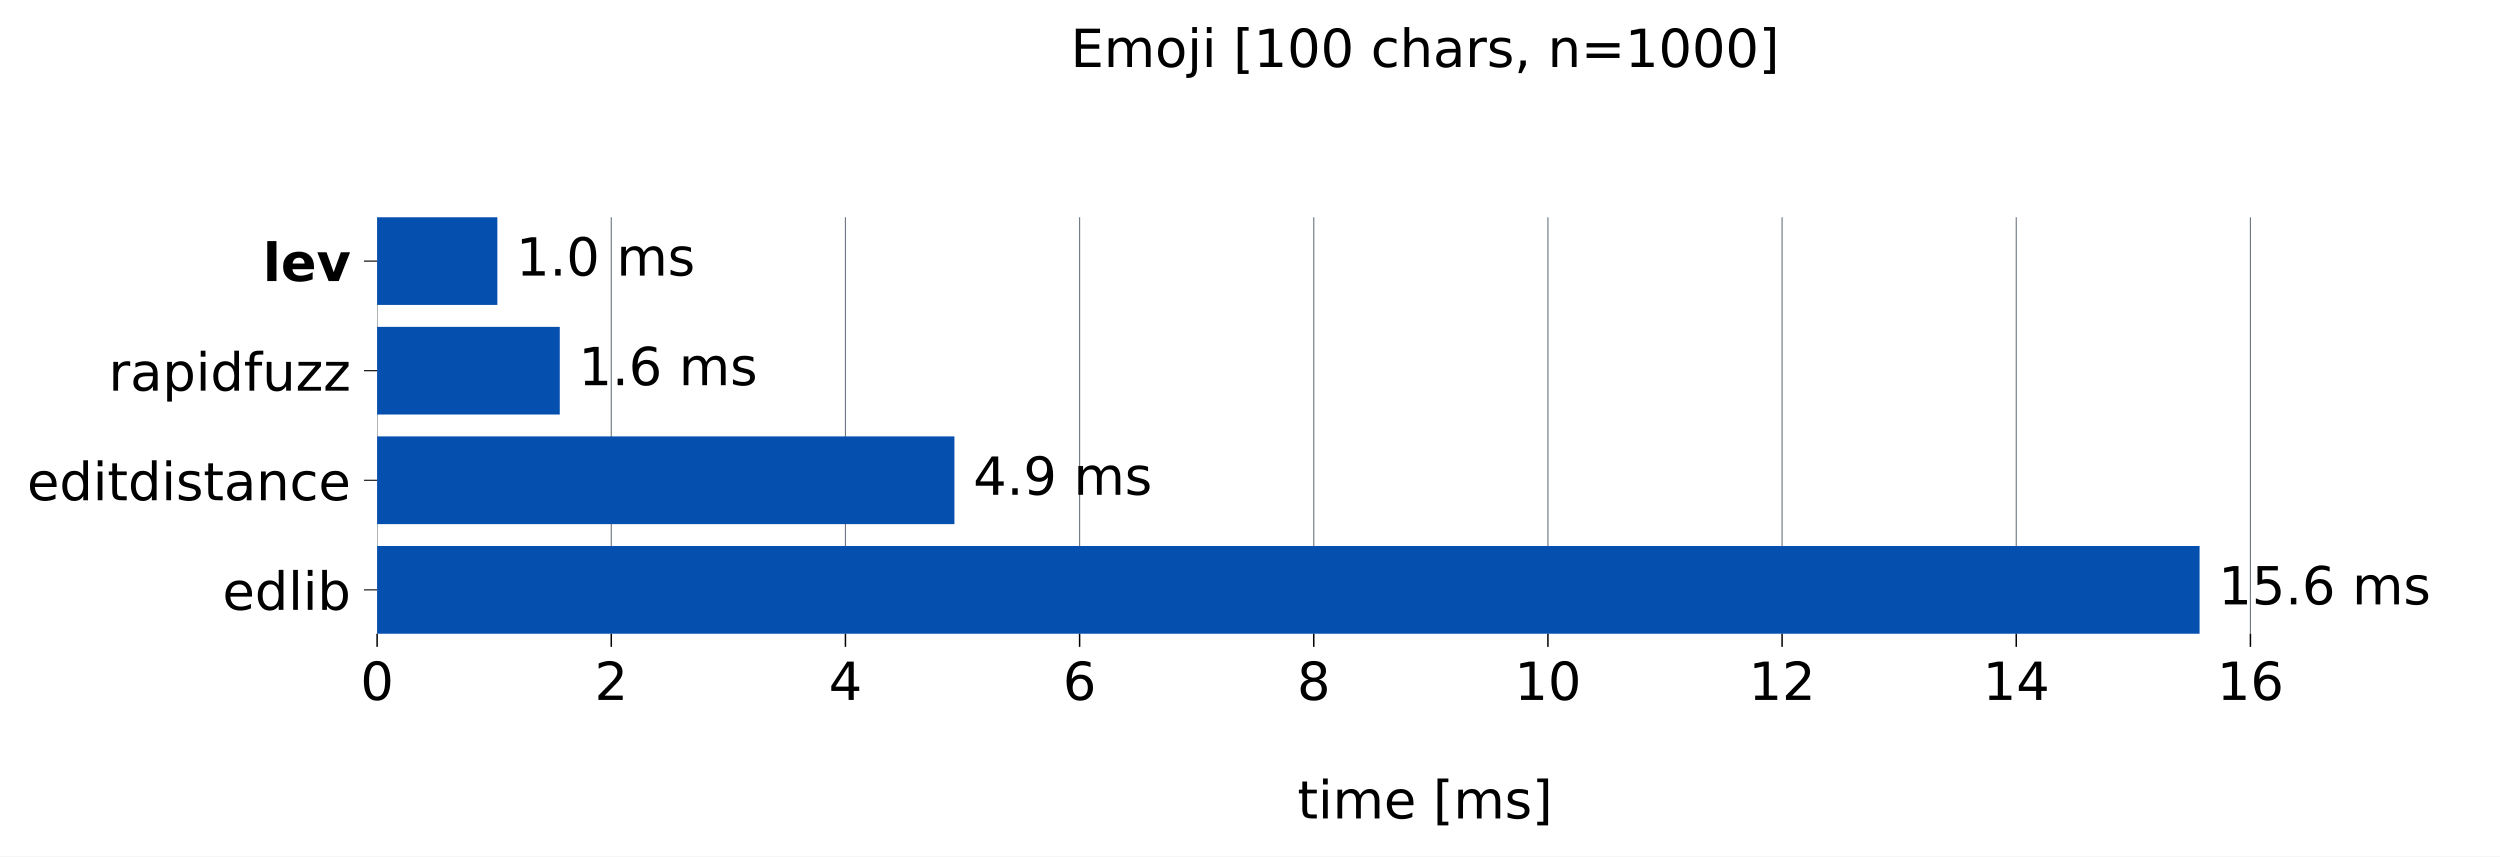
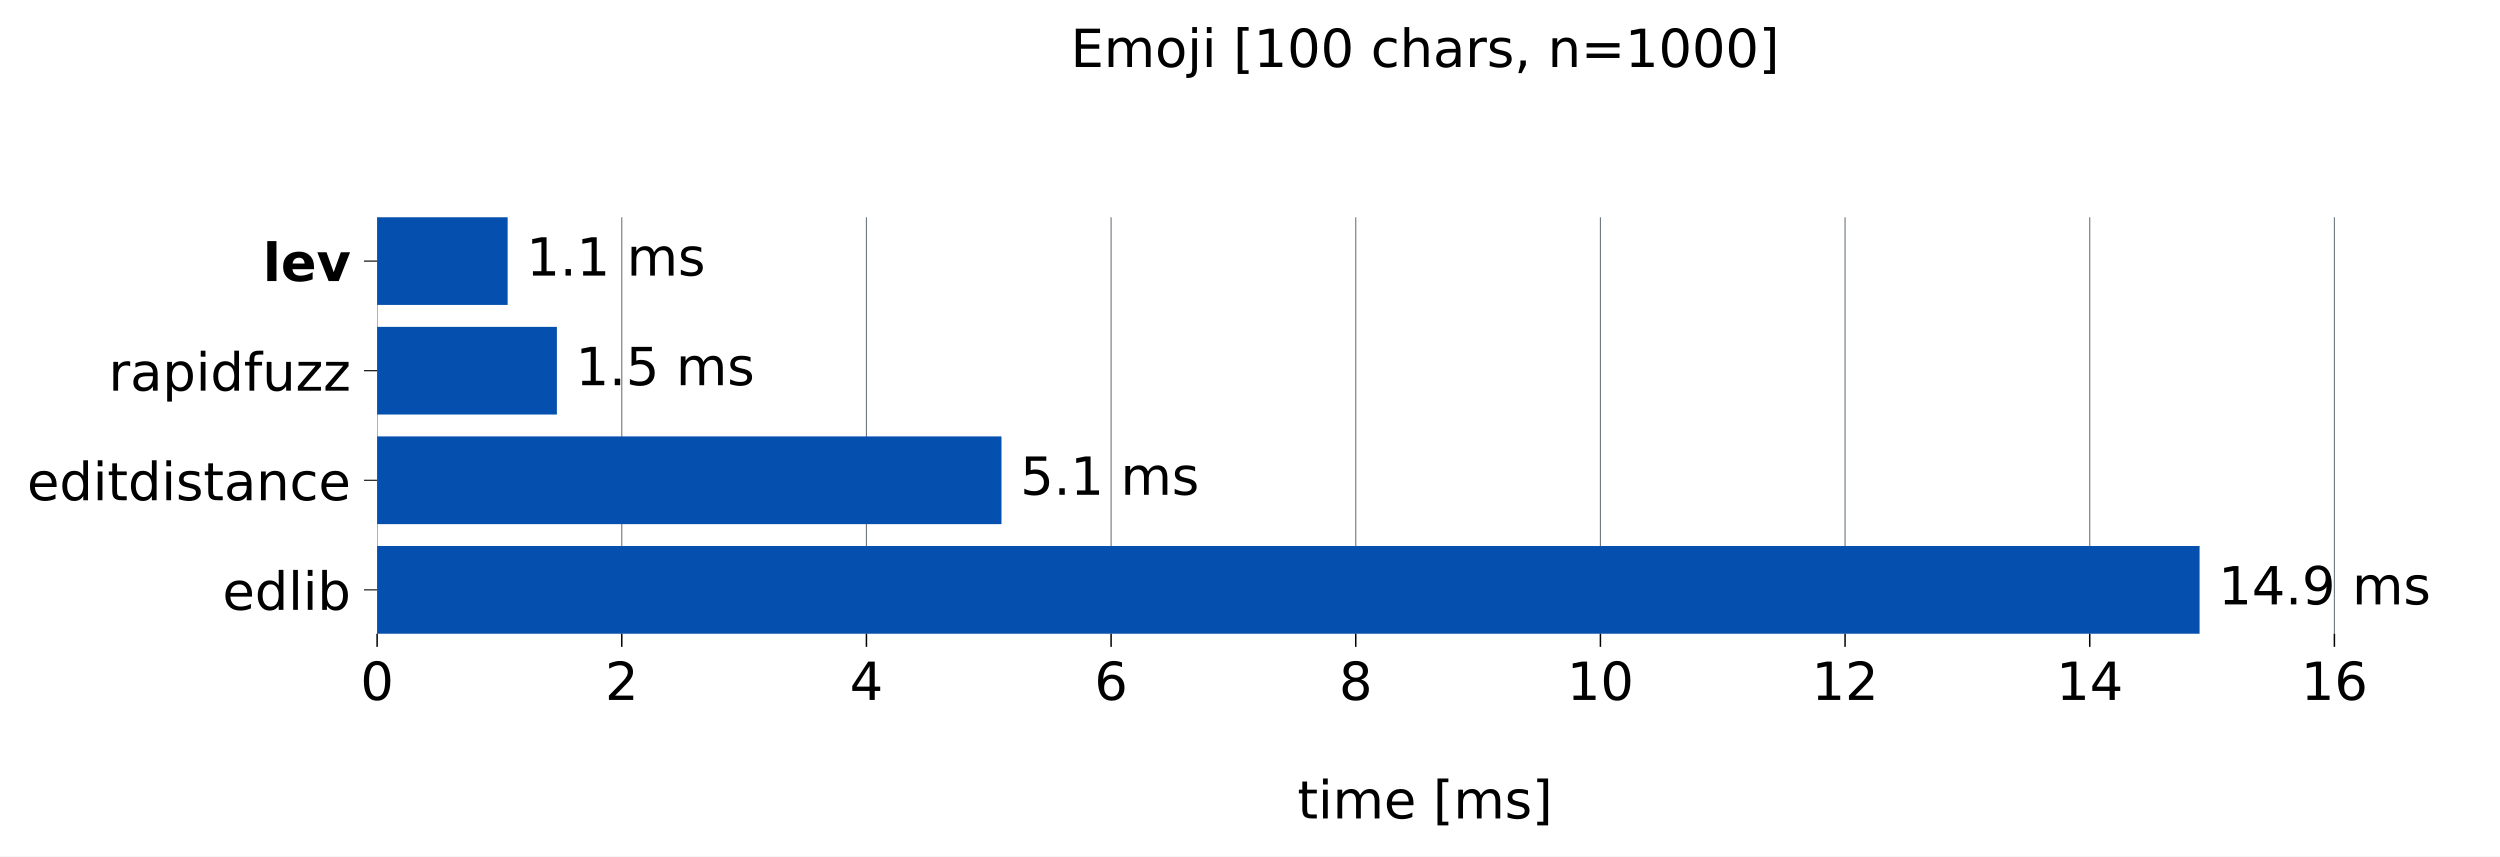
<svg xmlns="http://www.w3.org/2000/svg" xmlns:xlink="http://www.w3.org/1999/xlink" width="665.603pt" height="228.017pt" viewBox="0 0 665.603 228.017" version="1.1">
  <defs>
    <style type="text/css">*{stroke-linejoin: round; stroke-linecap: butt}</style>
  </defs>
  <g id="figure_1">
    <g id="patch_1">
      <path d="M 0 228.017 L 665.603 228.017 L 665.603 0 L 0 0 z " style="fill: #ffffff" />
    </g>
    <g id="axes_1">
      <g id="patch_2">
        <path d="M 100.403 168.718 L 658.403 168.718 L 658.403 57.838 L 100.403 57.838 z " style="fill: #ffffff" />
      </g>
      <g id="matplotlib.axis_1">
        <g id="xtick_1">
          <g id="line2d_1">
-             <path d="M 100.403 168.718 L 100.403 57.838 " clip-path="url(#pd47be86749)" style="fill: none; stroke: #6e7781; stroke-width: 0.3; stroke-linecap: square" />
+             <path d="M 100.403 168.718 L 100.403 57.838 " clip-path="url(#p35d1a517a4)" style="fill: none; stroke: #6e7781; stroke-width: 0.3; stroke-linecap: square" />
          </g>
          <g id="line2d_2">
            <defs>
-               <path id="m6d97f60e36" d="M 0 0 L 0 3.5 " style="stroke: #000000; stroke-width: 0.4" />
+               <path id="mcb86cf5f34" d="M 0 0 L 0 3.5 " style="stroke: #000000; stroke-width: 0.4" />
            </defs>
            <g>
-               <use xlink:href="#m6d97f60e36" x="100.403" y="168.718" style="stroke: #000000; stroke-width: 0.4" />
+               <use xlink:href="#mcb86cf5f34" x="100.403" y="168.718" style="stroke: #000000; stroke-width: 0.4" />
            </g>
          </g>
          <g id="text_1">
            <g transform="translate(95.94906 186.3556) scale(0.14 -0.14)">
              <defs>
                <path id="DejaVuSans-30" d="M 2034 4250 Q 1547 4250 1301 3770 Q 1056 3291 1056 2328 Q 1056 1369 1301 889 Q 1547 409 2034 409 Q 2525 409 2770 889 Q 3016 1369 3016 2328 Q 3016 3291 2770 3770 Q 2525 4250 2034 4250 z M 2034 4750 Q 2819 4750 3233 4129 Q 3647 3509 3647 2328 Q 3647 1150 3233 529 Q 2819 -91 2034 -91 Q 1250 -91 836 529 Q 422 1150 422 2328 Q 422 3509 836 4129 Q 1250 4750 2034 4750 z " transform="scale(0.015625)" />
              </defs>
              <use xlink:href="#DejaVuSans-30" />
            </g>
          </g>
        </g>
        <g id="xtick_2">
          <g id="line2d_3">
-             <path d="M 162.747 168.718 L 162.747 57.838 " clip-path="url(#pd47be86749)" style="fill: none; stroke: #6e7781; stroke-width: 0.3; stroke-linecap: square" />
+             <path d="M 165.541 168.718 L 165.541 57.838 " clip-path="url(#p35d1a517a4)" style="fill: none; stroke: #6e7781; stroke-width: 0.3; stroke-linecap: square" />
          </g>
          <g id="line2d_4">
            <g>
-               <use xlink:href="#m6d97f60e36" x="162.747" y="168.718" style="stroke: #000000; stroke-width: 0.4" />
+               <use xlink:href="#mcb86cf5f34" x="165.541" y="168.718" style="stroke: #000000; stroke-width: 0.4" />
            </g>
          </g>
          <g id="text_2">
-             <g transform="translate(158.293 186.3556) scale(0.14 -0.14)">
+             <g transform="translate(161.0877 186.3556) scale(0.14 -0.14)">
              <defs>
                <path id="DejaVuSans-32" d="M 1228 531 L 3431 531 L 3431 0 L 469 0 L 469 531 Q 828 903 1448 1529 Q 2069 2156 2228 2338 Q 2531 2678 2651 2914 Q 2772 3150 2772 3378 Q 2772 3750 2511 3984 Q 2250 4219 1831 4219 Q 1534 4219 1204 4116 Q 875 4013 500 3803 L 500 4441 Q 881 4594 1212 4672 Q 1544 4750 1819 4750 Q 2544 4750 2975 4387 Q 3406 4025 3406 3419 Q 3406 3131 3298 2873 Q 3191 2616 2906 2266 Q 2828 2175 2409 1742 Q 1991 1309 1228 531 z " transform="scale(0.015625)" />
              </defs>
              <use xlink:href="#DejaVuSans-32" />
            </g>
          </g>
        </g>
        <g id="xtick_3">
          <g id="line2d_5">
-             <path d="M 225.091 168.718 L 225.091 57.838 " clip-path="url(#pd47be86749)" style="fill: none; stroke: #6e7781; stroke-width: 0.3; stroke-linecap: square" />
+             <path d="M 230.68 168.718 L 230.68 57.838 " clip-path="url(#p35d1a517a4)" style="fill: none; stroke: #6e7781; stroke-width: 0.3; stroke-linecap: square" />
          </g>
          <g id="line2d_6">
            <g>
-               <use xlink:href="#m6d97f60e36" x="225.091" y="168.718" style="stroke: #000000; stroke-width: 0.4" />
+               <use xlink:href="#mcb86cf5f34" x="230.68" y="168.718" style="stroke: #000000; stroke-width: 0.4" />
            </g>
          </g>
          <g id="text_3">
-             <g transform="translate(220.6369 186.3556) scale(0.14 -0.14)">
+             <g transform="translate(226.2263 186.3556) scale(0.14 -0.14)">
              <defs>
                <path id="DejaVuSans-34" d="M 2419 4116 L 825 1625 L 2419 1625 L 2419 4116 z M 2253 4666 L 3047 4666 L 3047 1625 L 3713 1625 L 3713 1100 L 3047 1100 L 3047 0 L 2419 0 L 2419 1100 L 313 1100 L 313 1709 L 2253 4666 z " transform="scale(0.015625)" />
              </defs>
              <use xlink:href="#DejaVuSans-34" />
            </g>
          </g>
        </g>
        <g id="xtick_4">
          <g id="line2d_7">
-             <path d="M 287.435 168.718 L 287.435 57.838 " clip-path="url(#pd47be86749)" style="fill: none; stroke: #6e7781; stroke-width: 0.3; stroke-linecap: square" />
+             <path d="M 295.819 168.718 L 295.819 57.838 " clip-path="url(#p35d1a517a4)" style="fill: none; stroke: #6e7781; stroke-width: 0.3; stroke-linecap: square" />
          </g>
          <g id="line2d_8">
            <g>
-               <use xlink:href="#m6d97f60e36" x="287.435" y="168.718" style="stroke: #000000; stroke-width: 0.4" />
+               <use xlink:href="#mcb86cf5f34" x="295.819" y="168.718" style="stroke: #000000; stroke-width: 0.4" />
            </g>
          </g>
          <g id="text_4">
-             <g transform="translate(282.9808 186.3556) scale(0.14 -0.14)">
+             <g transform="translate(291.3648 186.3556) scale(0.14 -0.14)">
              <defs>
                <path id="DejaVuSans-36" d="M 2113 2584 Q 1688 2584 1439 2293 Q 1191 2003 1191 1497 Q 1191 994 1439 701 Q 1688 409 2113 409 Q 2538 409 2786 701 Q 3034 994 3034 1497 Q 3034 2003 2786 2293 Q 2538 2584 2113 2584 z M 3366 4563 L 3366 3988 Q 3128 4100 2886 4159 Q 2644 4219 2406 4219 Q 1781 4219 1451 3797 Q 1122 3375 1075 2522 Q 1259 2794 1537 2939 Q 1816 3084 2150 3084 Q 2853 3084 3261 2657 Q 3669 2231 3669 1497 Q 3669 778 3244 343 Q 2819 -91 2113 -91 Q 1303 -91 875 529 Q 447 1150 447 2328 Q 447 3434 972 4092 Q 1497 4750 2381 4750 Q 2619 4750 2861 4703 Q 3103 4656 3366 4563 z " transform="scale(0.015625)" />
              </defs>
              <use xlink:href="#DejaVuSans-36" />
            </g>
          </g>
        </g>
        <g id="xtick_5">
          <g id="line2d_9">
-             <path d="M 349.778 168.718 L 349.778 57.838 " clip-path="url(#pd47be86749)" style="fill: none; stroke: #6e7781; stroke-width: 0.3; stroke-linecap: square" />
+             <path d="M 360.957 168.718 L 360.957 57.838 " clip-path="url(#p35d1a517a4)" style="fill: none; stroke: #6e7781; stroke-width: 0.3; stroke-linecap: square" />
          </g>
          <g id="line2d_10">
            <g>
-               <use xlink:href="#m6d97f60e36" x="349.778" y="168.718" style="stroke: #000000; stroke-width: 0.4" />
+               <use xlink:href="#mcb86cf5f34" x="360.957" y="168.718" style="stroke: #000000; stroke-width: 0.4" />
            </g>
          </g>
          <g id="text_5">
-             <g transform="translate(345.3247 186.3556) scale(0.14 -0.14)">
+             <g transform="translate(356.5034 186.3556) scale(0.14 -0.14)">
              <defs>
                <path id="DejaVuSans-38" d="M 2034 2216 Q 1584 2216 1326 1975 Q 1069 1734 1069 1313 Q 1069 891 1326 650 Q 1584 409 2034 409 Q 2484 409 2743 651 Q 3003 894 3003 1313 Q 3003 1734 2745 1975 Q 2488 2216 2034 2216 z M 1403 2484 Q 997 2584 770 2862 Q 544 3141 544 3541 Q 544 4100 942 4425 Q 1341 4750 2034 4750 Q 2731 4750 3128 4425 Q 3525 4100 3525 3541 Q 3525 3141 3298 2862 Q 3072 2584 2669 2484 Q 3125 2378 3379 2068 Q 3634 1759 3634 1313 Q 3634 634 3220 271 Q 2806 -91 2034 -91 Q 1263 -91 848 271 Q 434 634 434 1313 Q 434 1759 690 2068 Q 947 2378 1403 2484 z M 1172 3481 Q 1172 3119 1398 2916 Q 1625 2713 2034 2713 Q 2441 2713 2670 2916 Q 2900 3119 2900 3481 Q 2900 3844 2670 4047 Q 2441 4250 2034 4250 Q 1625 4250 1398 4047 Q 1172 3844 1172 3481 z " transform="scale(0.015625)" />
              </defs>
              <use xlink:href="#DejaVuSans-38" />
            </g>
          </g>
        </g>
        <g id="xtick_6">
          <g id="line2d_11">
-             <path d="M 412.122 168.718 L 412.122 57.838 " clip-path="url(#pd47be86749)" style="fill: none; stroke: #6e7781; stroke-width: 0.3; stroke-linecap: square" />
+             <path d="M 426.096 168.718 L 426.096 57.838 " clip-path="url(#p35d1a517a4)" style="fill: none; stroke: #6e7781; stroke-width: 0.3; stroke-linecap: square" />
          </g>
          <g id="line2d_12">
            <g>
-               <use xlink:href="#m6d97f60e36" x="412.122" y="168.718" style="stroke: #000000; stroke-width: 0.4" />
+               <use xlink:href="#mcb86cf5f34" x="426.096" y="168.718" style="stroke: #000000; stroke-width: 0.4" />
            </g>
          </g>
          <g id="text_6">
-             <g transform="translate(403.2148 186.3556) scale(0.14 -0.14)">
+             <g transform="translate(417.1883 186.3556) scale(0.14 -0.14)">
              <defs>
                <path id="DejaVuSans-31" d="M 794 531 L 1825 531 L 1825 4091 L 703 3866 L 703 4441 L 1819 4666 L 2450 4666 L 2450 531 L 3481 531 L 3481 0 L 794 0 L 794 531 z " transform="scale(0.015625)" />
              </defs>
              <use xlink:href="#DejaVuSans-31" />
              <use xlink:href="#DejaVuSans-30" transform="translate(63.62305 0)" />
            </g>
          </g>
        </g>
        <g id="xtick_7">
          <g id="line2d_13">
-             <path d="M 474.466 168.718 L 474.466 57.838 " clip-path="url(#pd47be86749)" style="fill: none; stroke: #6e7781; stroke-width: 0.3; stroke-linecap: square" />
+             <path d="M 491.234 168.718 L 491.234 57.838 " clip-path="url(#p35d1a517a4)" style="fill: none; stroke: #6e7781; stroke-width: 0.3; stroke-linecap: square" />
          </g>
          <g id="line2d_14">
            <g>
-               <use xlink:href="#m6d97f60e36" x="474.466" y="168.718" style="stroke: #000000; stroke-width: 0.4" />
+               <use xlink:href="#mcb86cf5f34" x="491.234" y="168.718" style="stroke: #000000; stroke-width: 0.4" />
            </g>
          </g>
          <g id="text_7">
-             <g transform="translate(465.5587 186.3556) scale(0.14 -0.14)">
+             <g transform="translate(482.3269 186.3556) scale(0.14 -0.14)">
              <use xlink:href="#DejaVuSans-31" />
              <use xlink:href="#DejaVuSans-32" transform="translate(63.62305 0)" />
            </g>
          </g>
        </g>
        <g id="xtick_8">
          <g id="line2d_15">
-             <path d="M 536.81 168.718 L 536.81 57.838 " clip-path="url(#pd47be86749)" style="fill: none; stroke: #6e7781; stroke-width: 0.3; stroke-linecap: square" />
+             <path d="M 556.373 168.718 L 556.373 57.838 " clip-path="url(#p35d1a517a4)" style="fill: none; stroke: #6e7781; stroke-width: 0.3; stroke-linecap: square" />
          </g>
          <g id="line2d_16">
            <g>
-               <use xlink:href="#m6d97f60e36" x="536.81" y="168.718" style="stroke: #000000; stroke-width: 0.4" />
+               <use xlink:href="#mcb86cf5f34" x="556.373" y="168.718" style="stroke: #000000; stroke-width: 0.4" />
            </g>
          </g>
          <g id="text_8">
-             <g transform="translate(527.9026 186.3556) scale(0.14 -0.14)">
+             <g transform="translate(547.4655 186.3556) scale(0.14 -0.14)">
              <use xlink:href="#DejaVuSans-31" />
              <use xlink:href="#DejaVuSans-34" transform="translate(63.62305 0)" />
            </g>
          </g>
        </g>
        <g id="xtick_9">
          <g id="line2d_17">
-             <path d="M 599.154 168.718 L 599.154 57.838 " clip-path="url(#pd47be86749)" style="fill: none; stroke: #6e7781; stroke-width: 0.3; stroke-linecap: square" />
+             <path d="M 621.512 168.718 L 621.512 57.838 " clip-path="url(#p35d1a517a4)" style="fill: none; stroke: #6e7781; stroke-width: 0.3; stroke-linecap: square" />
          </g>
          <g id="line2d_18">
            <g>
-               <use xlink:href="#m6d97f60e36" x="599.154" y="168.718" style="stroke: #000000; stroke-width: 0.4" />
+               <use xlink:href="#mcb86cf5f34" x="621.512" y="168.718" style="stroke: #000000; stroke-width: 0.4" />
            </g>
          </g>
          <g id="text_9">
-             <g transform="translate(590.2465 186.3556) scale(0.14 -0.14)">
+             <g transform="translate(612.6041 186.3556) scale(0.14 -0.14)">
              <use xlink:href="#DejaVuSans-31" />
              <use xlink:href="#DejaVuSans-36" transform="translate(63.62305 0)" />
            </g>
          </g>
        </g>
        <g id="text_10">
          <g transform="translate(345.4364 217.905) scale(0.14 -0.14)">
            <defs>
              <path id="DejaVuSans-74" d="M 1172 4494 L 1172 3500 L 2356 3500 L 2356 3053 L 1172 3053 L 1172 1153 Q 1172 725 1289 603 Q 1406 481 1766 481 L 2356 481 L 2356 0 L 1766 0 Q 1100 0 847 248 Q 594 497 594 1153 L 594 3053 L 172 3053 L 172 3500 L 594 3500 L 594 4494 L 1172 4494 z " transform="scale(0.015625)" />
              <path id="DejaVuSans-69" d="M 603 3500 L 1178 3500 L 1178 0 L 603 0 L 603 3500 z M 603 4863 L 1178 4863 L 1178 4134 L 603 4134 L 603 4863 z " transform="scale(0.015625)" />
              <path id="DejaVuSans-6d" d="M 3328 2828 Q 3544 3216 3844 3400 Q 4144 3584 4550 3584 Q 5097 3584 5394 3201 Q 5691 2819 5691 2113 L 5691 0 L 5113 0 L 5113 2094 Q 5113 2597 4934 2840 Q 4756 3084 4391 3084 Q 3944 3084 3684 2787 Q 3425 2491 3425 1978 L 3425 0 L 2847 0 L 2847 2094 Q 2847 2600 2669 2842 Q 2491 3084 2119 3084 Q 1678 3084 1418 2786 Q 1159 2488 1159 1978 L 1159 0 L 581 0 L 581 3500 L 1159 3500 L 1159 2956 Q 1356 3278 1631 3431 Q 1906 3584 2284 3584 Q 2666 3584 2933 3390 Q 3200 3197 3328 2828 z " transform="scale(0.015625)" />
              <path id="DejaVuSans-65" d="M 3597 1894 L 3597 1613 L 953 1613 Q 991 1019 1311 708 Q 1631 397 2203 397 Q 2534 397 2845 478 Q 3156 559 3463 722 L 3463 178 Q 3153 47 2828 -22 Q 2503 -91 2169 -91 Q 1331 -91 842 396 Q 353 884 353 1716 Q 353 2575 817 3079 Q 1281 3584 2069 3584 Q 2775 3584 3186 3129 Q 3597 2675 3597 1894 z M 3022 2063 Q 3016 2534 2758 2815 Q 2500 3097 2075 3097 Q 1594 3097 1305 2825 Q 1016 2553 972 2059 L 3022 2063 z " transform="scale(0.015625)" />
              <path id="DejaVuSans-20" transform="scale(0.015625)" />
              <path id="DejaVuSans-5b" d="M 550 4863 L 1875 4863 L 1875 4416 L 1125 4416 L 1125 -397 L 1875 -397 L 1875 -844 L 550 -844 L 550 4863 z " transform="scale(0.015625)" />
              <path id="DejaVuSans-73" d="M 2834 3397 L 2834 2853 Q 2591 2978 2328 3040 Q 2066 3103 1784 3103 Q 1356 3103 1142 2972 Q 928 2841 928 2578 Q 928 2378 1081 2264 Q 1234 2150 1697 2047 L 1894 2003 Q 2506 1872 2764 1633 Q 3022 1394 3022 966 Q 3022 478 2636 193 Q 2250 -91 1575 -91 Q 1294 -91 989 -36 Q 684 19 347 128 L 347 722 Q 666 556 975 473 Q 1284 391 1588 391 Q 1994 391 2212 530 Q 2431 669 2431 922 Q 2431 1156 2273 1281 Q 2116 1406 1581 1522 L 1381 1569 Q 847 1681 609 1914 Q 372 2147 372 2553 Q 372 3047 722 3315 Q 1072 3584 1716 3584 Q 2034 3584 2315 3537 Q 2597 3491 2834 3397 z " transform="scale(0.015625)" />
              <path id="DejaVuSans-5d" d="M 1947 4863 L 1947 -844 L 622 -844 L 622 -397 L 1369 -397 L 1369 4416 L 622 4416 L 622 4863 L 1947 4863 z " transform="scale(0.015625)" />
            </defs>
            <use xlink:href="#DejaVuSans-74" />
            <use xlink:href="#DejaVuSans-69" transform="translate(39.20898 0)" />
            <use xlink:href="#DejaVuSans-6d" transform="translate(66.99219 0)" />
            <use xlink:href="#DejaVuSans-65" transform="translate(164.4043 0)" />
            <use xlink:href="#DejaVuSans-20" transform="translate(225.9277 0)" />
            <use xlink:href="#DejaVuSans-5b" transform="translate(257.7148 0)" />
            <use xlink:href="#DejaVuSans-6d" transform="translate(296.7285 0)" />
            <use xlink:href="#DejaVuSans-73" transform="translate(394.1406 0)" />
            <use xlink:href="#DejaVuSans-5d" transform="translate(446.2402 0)" />
          </g>
        </g>
      </g>
      <g id="matplotlib.axis_2">
        <g id="ytick_1">
          <g id="line2d_19">
            <defs>
-               <path id="mb7b933137d" d="M 0 0 L -3.5 0 " style="stroke: #000000; stroke-width: 0.3" />
+               <path id="m094ca3e848" d="M 0 0 L -3.5 0 " style="stroke: #000000; stroke-width: 0.3" />
            </defs>
            <g>
-               <use xlink:href="#mb7b933137d" x="100.403" y="157.046" style="stroke: #000000; stroke-width: 0.3" />
+               <use xlink:href="#m094ca3e848" x="100.403" y="157.046" style="stroke: #000000; stroke-width: 0.3" />
            </g>
          </g>
          <g id="text_11">
            <g transform="translate(59.23406 162.3651) scale(0.14 -0.14)">
              <defs>
                <path id="DejaVuSans-64" d="M 2906 2969 L 2906 4863 L 3481 4863 L 3481 0 L 2906 0 L 2906 525 Q 2725 213 2448 61 Q 2172 -91 1784 -91 Q 1150 -91 751 415 Q 353 922 353 1747 Q 353 2572 751 3078 Q 1150 3584 1784 3584 Q 2172 3584 2448 3432 Q 2725 3281 2906 2969 z M 947 1747 Q 947 1113 1208 752 Q 1469 391 1925 391 Q 2381 391 2643 752 Q 2906 1113 2906 1747 Q 2906 2381 2643 2742 Q 2381 3103 1925 3103 Q 1469 3103 1208 2742 Q 947 2381 947 1747 z " transform="scale(0.015625)" />
                <path id="DejaVuSans-6c" d="M 603 4863 L 1178 4863 L 1178 0 L 603 0 L 603 4863 z " transform="scale(0.015625)" />
                <path id="DejaVuSans-62" d="M 3116 1747 Q 3116 2381 2855 2742 Q 2594 3103 2138 3103 Q 1681 3103 1420 2742 Q 1159 2381 1159 1747 Q 1159 1113 1420 752 Q 1681 391 2138 391 Q 2594 391 2855 752 Q 3116 1113 3116 1747 z M 1159 2969 Q 1341 3281 1617 3432 Q 1894 3584 2278 3584 Q 2916 3584 3314 3078 Q 3713 2572 3713 1747 Q 3713 922 3314 415 Q 2916 -91 2278 -91 Q 1894 -91 1617 61 Q 1341 213 1159 525 L 1159 0 L 581 0 L 581 4863 L 1159 4863 L 1159 2969 z " transform="scale(0.015625)" />
              </defs>
              <use xlink:href="#DejaVuSans-65" />
              <use xlink:href="#DejaVuSans-64" transform="translate(61.52344 0)" />
              <use xlink:href="#DejaVuSans-6c" transform="translate(125 0)" />
              <use xlink:href="#DejaVuSans-69" transform="translate(152.7832 0)" />
              <use xlink:href="#DejaVuSans-62" transform="translate(180.5664 0)" />
            </g>
          </g>
        </g>
        <g id="ytick_2">
          <g id="line2d_20">
            <g>
-               <use xlink:href="#mb7b933137d" x="100.403" y="127.867" style="stroke: #000000; stroke-width: 0.3" />
+               <use xlink:href="#m094ca3e848" x="100.403" y="127.867" style="stroke: #000000; stroke-width: 0.3" />
            </g>
          </g>
          <g id="text_12">
            <g transform="translate(7.2 133.1862) scale(0.14 -0.14)">
              <defs>
                <path id="DejaVuSans-61" d="M 2194 1759 Q 1497 1759 1228 1600 Q 959 1441 959 1056 Q 959 750 1161 570 Q 1363 391 1709 391 Q 2188 391 2477 730 Q 2766 1069 2766 1631 L 2766 1759 L 2194 1759 z M 3341 1997 L 3341 0 L 2766 0 L 2766 531 Q 2569 213 2275 61 Q 1981 -91 1556 -91 Q 1019 -91 701 211 Q 384 513 384 1019 Q 384 1609 779 1909 Q 1175 2209 1959 2209 L 2766 2209 L 2766 2266 Q 2766 2663 2505 2880 Q 2244 3097 1772 3097 Q 1472 3097 1187 3025 Q 903 2953 641 2809 L 641 3341 Q 956 3463 1253 3523 Q 1550 3584 1831 3584 Q 2591 3584 2966 3190 Q 3341 2797 3341 1997 z " transform="scale(0.015625)" />
                <path id="DejaVuSans-6e" d="M 3513 2113 L 3513 0 L 2938 0 L 2938 2094 Q 2938 2591 2744 2837 Q 2550 3084 2163 3084 Q 1697 3084 1428 2787 Q 1159 2491 1159 1978 L 1159 0 L 581 0 L 581 3500 L 1159 3500 L 1159 2956 Q 1366 3272 1645 3428 Q 1925 3584 2291 3584 Q 2894 3584 3203 3211 Q 3513 2838 3513 2113 z " transform="scale(0.015625)" />
                <path id="DejaVuSans-63" d="M 3122 3366 L 3122 2828 Q 2878 2963 2633 3030 Q 2388 3097 2138 3097 Q 1578 3097 1268 2742 Q 959 2388 959 1747 Q 959 1106 1268 751 Q 1578 397 2138 397 Q 2388 397 2633 464 Q 2878 531 3122 666 L 3122 134 Q 2881 22 2623 -34 Q 2366 -91 2075 -91 Q 1284 -91 818 406 Q 353 903 353 1747 Q 353 2603 823 3093 Q 1294 3584 2113 3584 Q 2378 3584 2631 3529 Q 2884 3475 3122 3366 z " transform="scale(0.015625)" />
              </defs>
              <use xlink:href="#DejaVuSans-65" />
              <use xlink:href="#DejaVuSans-64" transform="translate(61.52344 0)" />
              <use xlink:href="#DejaVuSans-69" transform="translate(125 0)" />
              <use xlink:href="#DejaVuSans-74" transform="translate(152.7832 0)" />
              <use xlink:href="#DejaVuSans-64" transform="translate(191.9922 0)" />
              <use xlink:href="#DejaVuSans-69" transform="translate(255.4688 0)" />
              <use xlink:href="#DejaVuSans-73" transform="translate(283.252 0)" />
              <use xlink:href="#DejaVuSans-74" transform="translate(335.3516 0)" />
              <use xlink:href="#DejaVuSans-61" transform="translate(374.5605 0)" />
              <use xlink:href="#DejaVuSans-6e" transform="translate(435.8398 0)" />
              <use xlink:href="#DejaVuSans-63" transform="translate(499.2188 0)" />
              <use xlink:href="#DejaVuSans-65" transform="translate(554.1992 0)" />
            </g>
          </g>
        </g>
        <g id="ytick_3">
          <g id="line2d_21">
            <g>
-               <use xlink:href="#mb7b933137d" x="100.403" y="98.688" style="stroke: #000000; stroke-width: 0.3" />
+               <use xlink:href="#m094ca3e848" x="100.403" y="98.688" style="stroke: #000000; stroke-width: 0.3" />
            </g>
          </g>
          <g id="text_13">
            <g transform="translate(28.90656 104.0072) scale(0.14 -0.14)">
              <defs>
                <path id="DejaVuSans-72" d="M 2631 2963 Q 2534 3019 2420 3045 Q 2306 3072 2169 3072 Q 1681 3072 1420 2755 Q 1159 2438 1159 1844 L 1159 0 L 581 0 L 581 3500 L 1159 3500 L 1159 2956 Q 1341 3275 1631 3429 Q 1922 3584 2338 3584 Q 2397 3584 2469 3576 Q 2541 3569 2628 3553 L 2631 2963 z " transform="scale(0.015625)" />
                <path id="DejaVuSans-70" d="M 1159 525 L 1159 -1331 L 581 -1331 L 581 3500 L 1159 3500 L 1159 2969 Q 1341 3281 1617 3432 Q 1894 3584 2278 3584 Q 2916 3584 3314 3078 Q 3713 2572 3713 1747 Q 3713 922 3314 415 Q 2916 -91 2278 -91 Q 1894 -91 1617 61 Q 1341 213 1159 525 z M 3116 1747 Q 3116 2381 2855 2742 Q 2594 3103 2138 3103 Q 1681 3103 1420 2742 Q 1159 2381 1159 1747 Q 1159 1113 1420 752 Q 1681 391 2138 391 Q 2594 391 2855 752 Q 3116 1113 3116 1747 z " transform="scale(0.015625)" />
                <path id="DejaVuSans-66" d="M 2375 4863 L 2375 4384 L 1825 4384 Q 1516 4384 1395 4259 Q 1275 4134 1275 3809 L 1275 3500 L 2222 3500 L 2222 3053 L 1275 3053 L 1275 0 L 697 0 L 697 3053 L 147 3053 L 147 3500 L 697 3500 L 697 3744 Q 697 4328 969 4595 Q 1241 4863 1831 4863 L 2375 4863 z " transform="scale(0.015625)" />
                <path id="DejaVuSans-75" d="M 544 1381 L 544 3500 L 1119 3500 L 1119 1403 Q 1119 906 1312 657 Q 1506 409 1894 409 Q 2359 409 2629 706 Q 2900 1003 2900 1516 L 2900 3500 L 3475 3500 L 3475 0 L 2900 0 L 2900 538 Q 2691 219 2414 64 Q 2138 -91 1772 -91 Q 1169 -91 856 284 Q 544 659 544 1381 z M 1991 3584 L 1991 3584 z " transform="scale(0.015625)" />
                <path id="DejaVuSans-7a" d="M 353 3500 L 3084 3500 L 3084 2975 L 922 459 L 3084 459 L 3084 0 L 275 0 L 275 525 L 2438 3041 L 353 3041 L 353 3500 z " transform="scale(0.015625)" />
              </defs>
              <use xlink:href="#DejaVuSans-72" />
              <use xlink:href="#DejaVuSans-61" transform="translate(41.11328 0)" />
              <use xlink:href="#DejaVuSans-70" transform="translate(102.3926 0)" />
              <use xlink:href="#DejaVuSans-69" transform="translate(165.8691 0)" />
              <use xlink:href="#DejaVuSans-64" transform="translate(193.6523 0)" />
              <use xlink:href="#DejaVuSans-66" transform="translate(257.1289 0)" />
              <use xlink:href="#DejaVuSans-75" transform="translate(292.334 0)" />
              <use xlink:href="#DejaVuSans-7a" transform="translate(355.7129 0)" />
              <use xlink:href="#DejaVuSans-7a" transform="translate(408.2031 0)" />
            </g>
          </g>
        </g>
        <g id="ytick_4">
          <g id="line2d_22">
            <g>
-               <use xlink:href="#mb7b933137d" x="100.403" y="69.509" style="stroke: #000000; stroke-width: 0.3" />
+               <use xlink:href="#m094ca3e848" x="100.403" y="69.509" style="stroke: #000000; stroke-width: 0.3" />
            </g>
          </g>
          <g id="text_14">
            <g transform="translate(69.98125 74.8283) scale(0.14 -0.14)">
              <defs>
                <path id="DejaVuSans-Bold-6c" d="M 538 4863 L 1656 4863 L 1656 0 L 538 0 L 538 4863 z " transform="scale(0.015625)" />
                <path id="DejaVuSans-Bold-65" d="M 4031 1759 L 4031 1441 L 1416 1441 Q 1456 1047 1700 850 Q 1944 653 2381 653 Q 2734 653 3104 758 Q 3475 863 3866 1075 L 3866 213 Q 3469 63 3072 -14 Q 2675 -91 2278 -91 Q 1328 -91 801 392 Q 275 875 275 1747 Q 275 2603 792 3093 Q 1309 3584 2216 3584 Q 3041 3584 3536 3087 Q 4031 2591 4031 1759 z M 2881 2131 Q 2881 2450 2695 2645 Q 2509 2841 2209 2841 Q 1884 2841 1681 2658 Q 1478 2475 1428 2131 L 2881 2131 z " transform="scale(0.015625)" />
                <path id="DejaVuSans-Bold-76" d="M 97 3500 L 1216 3500 L 2088 1081 L 2956 3500 L 4078 3500 L 2700 0 L 1472 0 L 97 3500 z " transform="scale(0.015625)" />
              </defs>
              <use xlink:href="#DejaVuSans-Bold-6c" />
              <use xlink:href="#DejaVuSans-Bold-65" transform="translate(34.27734 0)" />
              <use xlink:href="#DejaVuSans-Bold-76" transform="translate(102.0996 0)" />
            </g>
          </g>
        </g>
      </g>
      <g id="patch_3">
-         <path d="M 100.403 168.718 L 585.62 168.718 L 585.62 145.375 L 100.403 145.375 z " clip-path="url(#pd47be86749)" style="fill: #0550ae" />
+         <path d="M 100.403 168.718 L 585.62 168.718 L 585.62 145.375 L 100.403 145.375 z " clip-path="url(#p35d1a517a4)" style="fill: #0550ae" />
      </g>
      <g id="patch_4">
-         <path d="M 100.403 139.539 L 254.109 139.539 L 254.109 116.196 L 100.403 116.196 z " clip-path="url(#pd47be86749)" style="fill: #0550ae" />
+         <path d="M 100.403 139.539 L 266.635 139.539 L 266.635 116.196 L 100.403 116.196 z " clip-path="url(#p35d1a517a4)" style="fill: #0550ae" />
      </g>
      <g id="patch_5">
-         <path d="M 100.403 110.36 L 149.035 110.36 L 149.035 87.017 L 100.403 87.017 z " clip-path="url(#pd47be86749)" style="fill: #0550ae" />
+         <path d="M 100.403 110.36 L 148.27 110.36 L 148.27 87.017 L 100.403 87.017 z " clip-path="url(#p35d1a517a4)" style="fill: #0550ae" />
      </g>
      <g id="patch_6">
-         <path d="M 100.403 81.181 L 132.418 81.181 L 132.418 57.838 L 100.403 57.838 z " clip-path="url(#pd47be86749)" style="fill: #0550ae" />
+         <path d="M 100.403 81.181 L 135.157 81.181 L 135.157 57.838 L 100.403 57.838 z " clip-path="url(#p35d1a517a4)" style="fill: #0550ae" />
      </g>
      <g id="text_15">
        <g transform="translate(590.6202 160.9094) scale(0.14 -0.14)">
          <defs>
-             <path id="DejaVuSans-35" d="M 691 4666 L 3169 4666 L 3169 4134 L 1269 4134 L 1269 2991 Q 1406 3038 1543 3061 Q 1681 3084 1819 3084 Q 2600 3084 3056 2656 Q 3513 2228 3513 1497 Q 3513 744 3044 326 Q 2575 -91 1722 -91 Q 1428 -91 1123 -41 Q 819 9 494 109 L 494 744 Q 775 591 1075 516 Q 1375 441 1709 441 Q 2250 441 2565 725 Q 2881 1009 2881 1497 Q 2881 1984 2565 2268 Q 2250 2553 1709 2553 Q 1456 2553 1204 2497 Q 953 2441 691 2322 L 691 4666 z " transform="scale(0.015625)" />
            <path id="DejaVuSans-2e" d="M 684 794 L 1344 794 L 1344 0 L 684 0 L 684 794 z " transform="scale(0.015625)" />
+             <path id="DejaVuSans-39" d="M 703 97 L 703 672 Q 941 559 1184 500 Q 1428 441 1663 441 Q 2288 441 2617 861 Q 2947 1281 2994 2138 Q 2813 1869 2534 1725 Q 2256 1581 1919 1581 Q 1219 1581 811 2004 Q 403 2428 403 3163 Q 403 3881 828 4315 Q 1253 4750 1959 4750 Q 2769 4750 3195 4129 Q 3622 3509 3622 2328 Q 3622 1225 3098 567 Q 2575 -91 1691 -91 Q 1453 -91 1209 -44 Q 966 3 703 97 z M 1959 2075 Q 2384 2075 2632 2365 Q 2881 2656 2881 3163 Q 2881 3666 2632 3958 Q 2384 4250 1959 4250 Q 1534 4250 1286 3958 Q 1038 3666 1038 3163 Q 1038 2656 1286 2365 Q 1534 2075 1959 2075 z " transform="scale(0.015625)" />
          </defs>
          <use xlink:href="#DejaVuSans-31" />
-           <use xlink:href="#DejaVuSans-35" transform="translate(63.62305 0)" />
+           <use xlink:href="#DejaVuSans-34" transform="translate(63.62305 0)" />
          <use xlink:href="#DejaVuSans-2e" transform="translate(127.2461 0)" />
-           <use xlink:href="#DejaVuSans-36" transform="translate(159.0332 0)" />
+           <use xlink:href="#DejaVuSans-39" transform="translate(159.0332 0)" />
          <use xlink:href="#DejaVuSans-20" transform="translate(222.6562 0)" />
          <use xlink:href="#DejaVuSans-6d" transform="translate(254.4434 0)" />
          <use xlink:href="#DejaVuSans-73" transform="translate(351.8555 0)" />
        </g>
      </g>
      <g id="text_16">
-         <g transform="translate(259.1091 131.7304) scale(0.14 -0.14)">
+         <g transform="translate(271.6352 131.7304) scale(0.14 -0.14)">
          <defs>
-             <path id="DejaVuSans-39" d="M 703 97 L 703 672 Q 941 559 1184 500 Q 1428 441 1663 441 Q 2288 441 2617 861 Q 2947 1281 2994 2138 Q 2813 1869 2534 1725 Q 2256 1581 1919 1581 Q 1219 1581 811 2004 Q 403 2428 403 3163 Q 403 3881 828 4315 Q 1253 4750 1959 4750 Q 2769 4750 3195 4129 Q 3622 3509 3622 2328 Q 3622 1225 3098 567 Q 2575 -91 1691 -91 Q 1453 -91 1209 -44 Q 966 3 703 97 z M 1959 2075 Q 2384 2075 2632 2365 Q 2881 2656 2881 3163 Q 2881 3666 2632 3958 Q 2384 4250 1959 4250 Q 1534 4250 1286 3958 Q 1038 3666 1038 3163 Q 1038 2656 1286 2365 Q 1534 2075 1959 2075 z " transform="scale(0.015625)" />
+             <path id="DejaVuSans-35" d="M 691 4666 L 3169 4666 L 3169 4134 L 1269 4134 L 1269 2991 Q 1406 3038 1543 3061 Q 1681 3084 1819 3084 Q 2600 3084 3056 2656 Q 3513 2228 3513 1497 Q 3513 744 3044 326 Q 2575 -91 1722 -91 Q 1428 -91 1123 -41 Q 819 9 494 109 L 494 744 Q 775 591 1075 516 Q 1375 441 1709 441 Q 2250 441 2565 725 Q 2881 1009 2881 1497 Q 2881 1984 2565 2268 Q 2250 2553 1709 2553 Q 1456 2553 1204 2497 Q 953 2441 691 2322 L 691 4666 z " transform="scale(0.015625)" />
          </defs>
-           <use xlink:href="#DejaVuSans-34" />
+           <use xlink:href="#DejaVuSans-35" />
          <use xlink:href="#DejaVuSans-2e" transform="translate(63.62305 0)" />
-           <use xlink:href="#DejaVuSans-39" transform="translate(95.41016 0)" />
+           <use xlink:href="#DejaVuSans-31" transform="translate(95.41016 0)" />
          <use xlink:href="#DejaVuSans-20" transform="translate(159.0332 0)" />
          <use xlink:href="#DejaVuSans-6d" transform="translate(190.8203 0)" />
          <use xlink:href="#DejaVuSans-73" transform="translate(288.2324 0)" />
        </g>
      </g>
      <g id="text_17">
-         <g transform="translate(154.035 102.5515) scale(0.14 -0.14)">
+         <g transform="translate(153.2702 102.5515) scale(0.14 -0.14)">
          <use xlink:href="#DejaVuSans-31" />
          <use xlink:href="#DejaVuSans-2e" transform="translate(63.62305 0)" />
-           <use xlink:href="#DejaVuSans-36" transform="translate(95.41016 0)" />
+           <use xlink:href="#DejaVuSans-35" transform="translate(95.41016 0)" />
          <use xlink:href="#DejaVuSans-20" transform="translate(159.0332 0)" />
          <use xlink:href="#DejaVuSans-6d" transform="translate(190.8203 0)" />
          <use xlink:href="#DejaVuSans-73" transform="translate(288.2324 0)" />
        </g>
      </g>
      <g id="text_18">
-         <g transform="translate(137.4177 73.37252) scale(0.14 -0.14)">
+         <g transform="translate(140.157 73.37252) scale(0.14 -0.14)">
          <use xlink:href="#DejaVuSans-31" />
          <use xlink:href="#DejaVuSans-2e" transform="translate(63.62305 0)" />
-           <use xlink:href="#DejaVuSans-30" transform="translate(95.41016 0)" />
+           <use xlink:href="#DejaVuSans-31" transform="translate(95.41016 0)" />
          <use xlink:href="#DejaVuSans-20" transform="translate(159.0332 0)" />
          <use xlink:href="#DejaVuSans-6d" transform="translate(190.8203 0)" />
          <use xlink:href="#DejaVuSans-73" transform="translate(288.2324 0)" />
        </g>
      </g>
      <g id="text_19">
        <g transform="translate(285.0505 17.83781) scale(0.14 -0.14)">
          <defs>
            <path id="DejaVuSans-45" d="M 628 4666 L 3578 4666 L 3578 4134 L 1259 4134 L 1259 2753 L 3481 2753 L 3481 2222 L 1259 2222 L 1259 531 L 3634 531 L 3634 0 L 628 0 L 628 4666 z " transform="scale(0.015625)" />
            <path id="DejaVuSans-6f" d="M 1959 3097 Q 1497 3097 1228 2736 Q 959 2375 959 1747 Q 959 1119 1226 758 Q 1494 397 1959 397 Q 2419 397 2687 759 Q 2956 1122 2956 1747 Q 2956 2369 2687 2733 Q 2419 3097 1959 3097 z M 1959 3584 Q 2709 3584 3137 3096 Q 3566 2609 3566 1747 Q 3566 888 3137 398 Q 2709 -91 1959 -91 Q 1206 -91 779 398 Q 353 888 353 1747 Q 353 2609 779 3096 Q 1206 3584 1959 3584 z " transform="scale(0.015625)" />
            <path id="DejaVuSans-6a" d="M 603 3500 L 1178 3500 L 1178 -63 Q 1178 -731 923 -1031 Q 669 -1331 103 -1331 L -116 -1331 L -116 -844 L 38 -844 Q 366 -844 484 -692 Q 603 -541 603 -63 L 603 3500 z M 603 4863 L 1178 4863 L 1178 4134 L 603 4134 L 603 4863 z " transform="scale(0.015625)" />
            <path id="DejaVuSans-68" d="M 3513 2113 L 3513 0 L 2938 0 L 2938 2094 Q 2938 2591 2744 2837 Q 2550 3084 2163 3084 Q 1697 3084 1428 2787 Q 1159 2491 1159 1978 L 1159 0 L 581 0 L 581 4863 L 1159 4863 L 1159 2956 Q 1366 3272 1645 3428 Q 1925 3584 2291 3584 Q 2894 3584 3203 3211 Q 3513 2838 3513 2113 z " transform="scale(0.015625)" />
            <path id="DejaVuSans-2c" d="M 750 794 L 1409 794 L 1409 256 L 897 -744 L 494 -744 L 750 256 L 750 794 z " transform="scale(0.015625)" />
            <path id="DejaVuSans-3d" d="M 678 2906 L 4684 2906 L 4684 2381 L 678 2381 L 678 2906 z M 678 1631 L 4684 1631 L 4684 1100 L 678 1100 L 678 1631 z " transform="scale(0.015625)" />
          </defs>
          <use xlink:href="#DejaVuSans-45" />
          <use xlink:href="#DejaVuSans-6d" transform="translate(63.18359 0)" />
          <use xlink:href="#DejaVuSans-6f" transform="translate(160.5957 0)" />
          <use xlink:href="#DejaVuSans-6a" transform="translate(221.7773 0)" />
          <use xlink:href="#DejaVuSans-69" transform="translate(249.5605 0)" />
          <use xlink:href="#DejaVuSans-20" transform="translate(277.3438 0)" />
          <use xlink:href="#DejaVuSans-5b" transform="translate(309.1309 0)" />
          <use xlink:href="#DejaVuSans-31" transform="translate(348.1445 0)" />
          <use xlink:href="#DejaVuSans-30" transform="translate(411.7676 0)" />
          <use xlink:href="#DejaVuSans-30" transform="translate(475.3906 0)" />
          <use xlink:href="#DejaVuSans-20" transform="translate(539.0137 0)" />
          <use xlink:href="#DejaVuSans-63" transform="translate(570.8008 0)" />
          <use xlink:href="#DejaVuSans-68" transform="translate(625.7812 0)" />
          <use xlink:href="#DejaVuSans-61" transform="translate(689.1602 0)" />
          <use xlink:href="#DejaVuSans-72" transform="translate(750.4395 0)" />
          <use xlink:href="#DejaVuSans-73" transform="translate(791.5527 0)" />
          <use xlink:href="#DejaVuSans-2c" transform="translate(843.6523 0)" />
          <use xlink:href="#DejaVuSans-20" transform="translate(875.4395 0)" />
          <use xlink:href="#DejaVuSans-6e" transform="translate(907.2266 0)" />
          <use xlink:href="#DejaVuSans-3d" transform="translate(970.6055 0)" />
          <use xlink:href="#DejaVuSans-31" transform="translate(1054.395 0)" />
          <use xlink:href="#DejaVuSans-30" transform="translate(1118.018 0)" />
          <use xlink:href="#DejaVuSans-30" transform="translate(1181.641 0)" />
          <use xlink:href="#DejaVuSans-30" transform="translate(1245.264 0)" />
          <use xlink:href="#DejaVuSans-5d" transform="translate(1308.887 0)" />
        </g>
      </g>
    </g>
  </g>
  <defs>
-     <clipPath id="pd47be86749">
+     <clipPath id="p35d1a517a4">
      <rect x="100.403" y="57.838" width="558" height="110.88" />
    </clipPath>
  </defs>
</svg>
